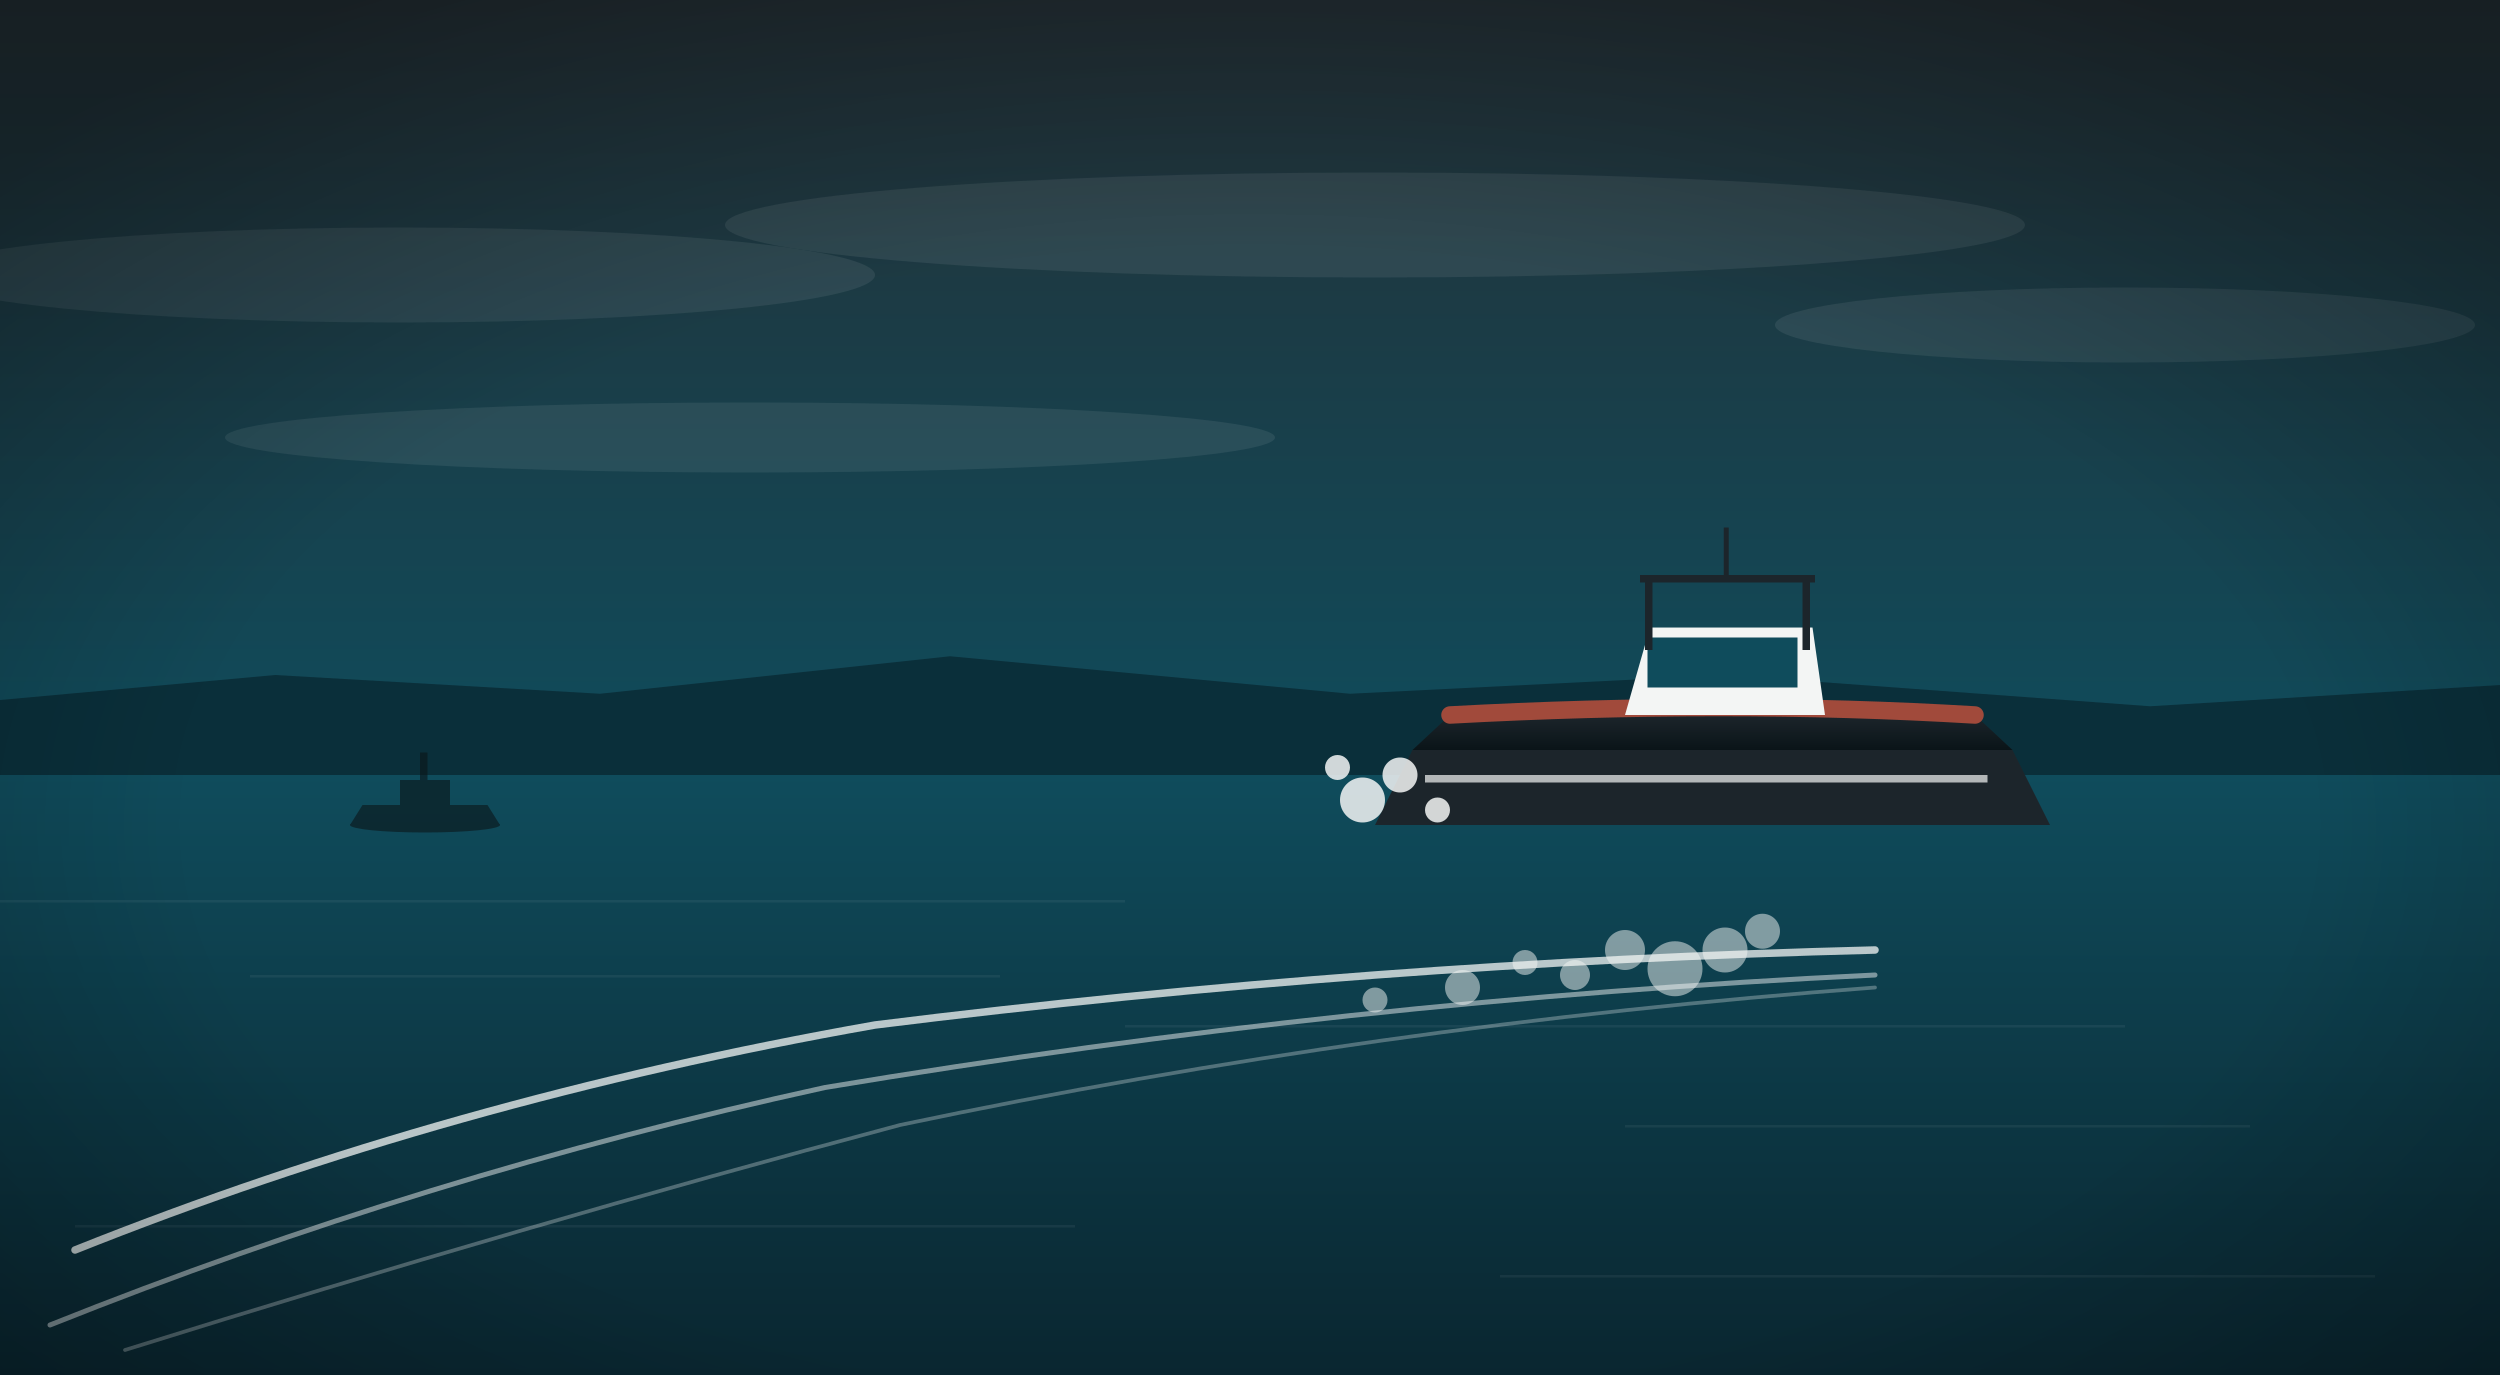
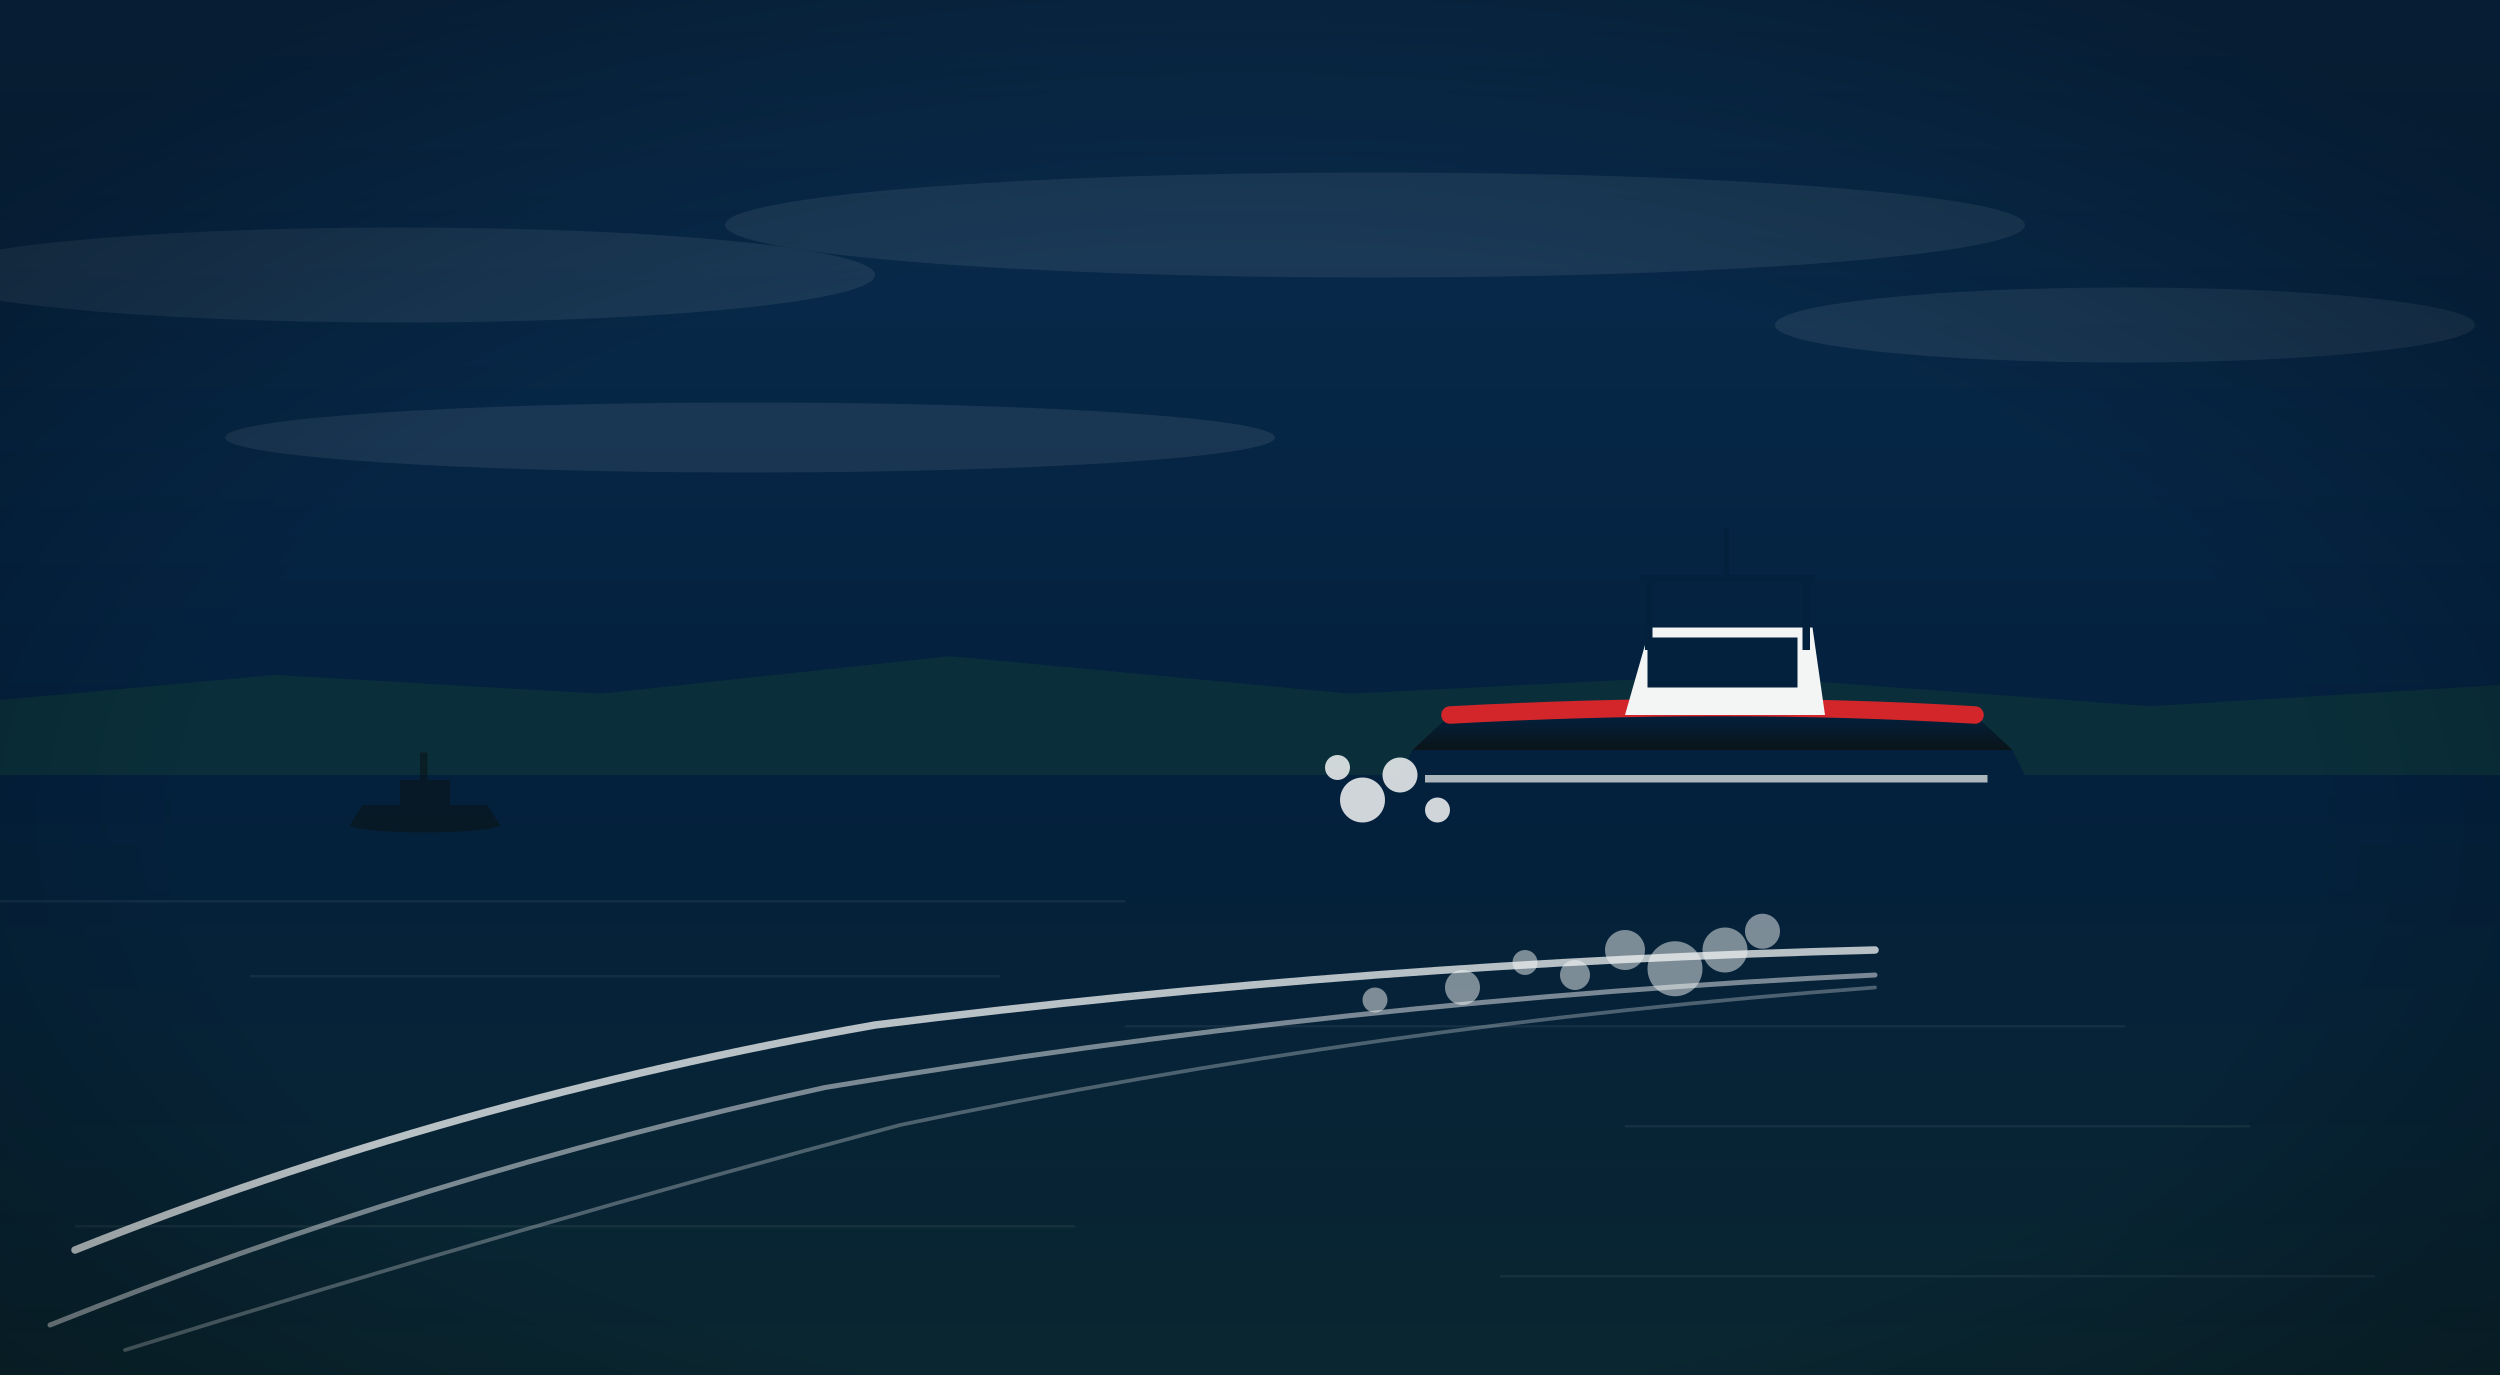
<svg xmlns="http://www.w3.org/2000/svg" viewBox="0 0 2000 1100" preserveAspectRatio="xMidYMid slice" role="img" aria-label="Coded RIB at speed offshore">
  <defs>
    <linearGradient id="sky-f" x1="0" y1="0" x2="0" y2="1">
-       <stop offset="0%" stop-color="#243036" />
-       <stop offset="100%" stop-color="#0F4C5C" />
+       <stop offset="0%" stop-color="#0A2D4F" />
+       <stop offset="100%" stop-color="#03203D" />
    </linearGradient>
    <linearGradient id="water-f" x1="0" y1="0" x2="0" y2="1">
-       <stop offset="0%" stop-color="#0F4C5C" />
+       <stop offset="0%" stop-color="#03203D" />
      <stop offset="100%" stop-color="#0A2630" />
    </linearGradient>
    <linearGradient id="rib-tube" x1="0" y1="0" x2="0" y2="1">
-       <stop offset="0%" stop-color="#1C252B" />
+       <stop offset="0%" stop-color="#03203D" />
      <stop offset="100%" stop-color="#0A1418" />
    </linearGradient>
  </defs>
  <rect width="2000" height="620" fill="url(#sky-f)" />
  <g fill="#F3F5F4" opacity=".08">
    <ellipse cx="320" cy="220" rx="380" ry="38" />
    <ellipse cx="1100" cy="180" rx="520" ry="42" />
    <ellipse cx="1700" cy="260" rx="280" ry="30" />
    <ellipse cx="600" cy="350" rx="420" ry="28" />
  </g>
  <path d="M 0 560 L 220 540 L 480 555 L 760 525 L 1080 555 L 1380 540 L 1720 565 L 2000 548 L 2000 620 L 0 620 Z" fill="#0A2F3A" />
  <rect y="620" width="2000" height="480" fill="url(#water-f)" />
  <g fill="#F3F5F4" opacity=".06">
    <rect x="0" y="720" width="900" height="2" />
    <rect x="200" y="780" width="600" height="2" />
    <rect x="900" y="820" width="800" height="2" />
    <rect x="1300" y="900" width="500" height="2" />
    <rect x="60" y="980" width="800" height="2" />
    <rect x="1200" y="1020" width="700" height="2" />
  </g>
  <g opacity=".75">
    <path d="M 1500 760 Q 1100 770, 700 820 Q 360 880, 60 1000" stroke="#F3F5F4" stroke-width="6" fill="none" stroke-linecap="round" />
    <path d="M 1500 780 Q 1080 800, 660 870 Q 340 940, 40 1060" stroke="#F3F5F4" stroke-width="4" fill="none" stroke-linecap="round" opacity=".65" />
    <path d="M 1500 790 Q 1100 820, 720 900 Q 420 980, 100 1080" stroke="#F3F5F4" stroke-width="3" fill="none" stroke-linecap="round" opacity=".4" />
  </g>
  <g fill="#F3F5F4" opacity=".5">
    <circle cx="1380" cy="760" r="18" />
    <circle cx="1410" cy="745" r="14" />
    <circle cx="1340" cy="775" r="22" />
    <circle cx="1300" cy="760" r="16" />
    <circle cx="1260" cy="780" r="12" />
    <circle cx="1220" cy="770" r="10" />
    <circle cx="1170" cy="790" r="14" />
    <circle cx="1100" cy="800" r="10" />
  </g>
  <g transform="translate(280 660)" opacity=".6">
    <ellipse cx="60" cy="0" rx="60" ry="6" fill="#0A1418" />
    <path d="M 0 0 L 120 0 L 110 -16 L 10 -16 Z" fill="#0A1418" />
    <rect x="40" y="-36" width="40" height="20" fill="#0A1418" />
    <rect x="56" y="-58" width="6" height="24" fill="#0A1418" />
  </g>
  <g transform="translate(1100 660)">
-     <path d="M 0 0 L 540 0 L 510 -60 L 30 -60 Z" fill="#1C252B" />
+     <path d="M 0 0 L 540 0 L 510 -60 L 30 -60 Z" fill="#03203D" />
    <path d="M 30 -60 L 510 -60 L 480 -88 L 60 -88 Z" fill="url(#rib-tube)" />
-     <path d="M 60 -88 Q 280 -100, 480 -88" stroke="#A14A3B" stroke-width="14" fill="none" stroke-linecap="round" />
+     <path d="M 60 -88 Q 280 -100, 480 -88" stroke="#D3262A" stroke-width="14" fill="none" stroke-linecap="round" />
    <rect x="40" y="-40" width="460" height="6" fill="#F3F5F4" opacity=".7" />
    <path d="M 200 -88 L 360 -88 L 350 -158 L 220 -158 Z" fill="#F3F5F4" />
-     <rect x="218" y="-150" width="120" height="40" fill="#0F4C5C" />
-     <rect x="212" y="-200" width="140" height="6" fill="#1C252B" />
-     <rect x="216" y="-200" width="6" height="60" fill="#1C252B" />
-     <rect x="342" y="-200" width="6" height="60" fill="#1C252B" />
-     <rect x="279" y="-238" width="4" height="42" fill="#1C252B" />
-     <rect x="490" y="-50" width="14" height="42" fill="#1C252B" />
-     <rect x="486" y="-58" width="22" height="14" fill="#1C252B" />
+     <rect x="218" y="-150" width="120" height="40" fill="#03203D" />
+     <rect x="212" y="-200" width="140" height="6" fill="#03203D" />
+     <rect x="216" y="-200" width="6" height="60" fill="#03203D" />
+     <rect x="342" y="-200" width="6" height="60" fill="#03203D" />
+     <rect x="279" y="-238" width="4" height="42" fill="#03203D" />
+     <rect x="490" y="-50" width="14" height="42" fill="#03203D" />
+     <rect x="486" y="-58" width="22" height="14" fill="#03203D" />
    <g fill="#F3F5F4" opacity=".85">
      <circle cx="-10" cy="-20" r="18" />
      <circle cx="20" cy="-40" r="14" />
      <circle cx="50" cy="-12" r="10" />
      <circle cx="-30" cy="-46" r="10" />
    </g>
  </g>
  <defs>
    <radialGradient id="vig-f" cx="50%" cy="60%" r="70%">
      <stop offset="60%" stop-color="#000" stop-opacity="0" />
      <stop offset="100%" stop-color="#000" stop-opacity="0.35" />
    </radialGradient>
  </defs>
  <rect width="2000" height="1100" fill="url(#vig-f)" pointer-events="none" />
</svg>
